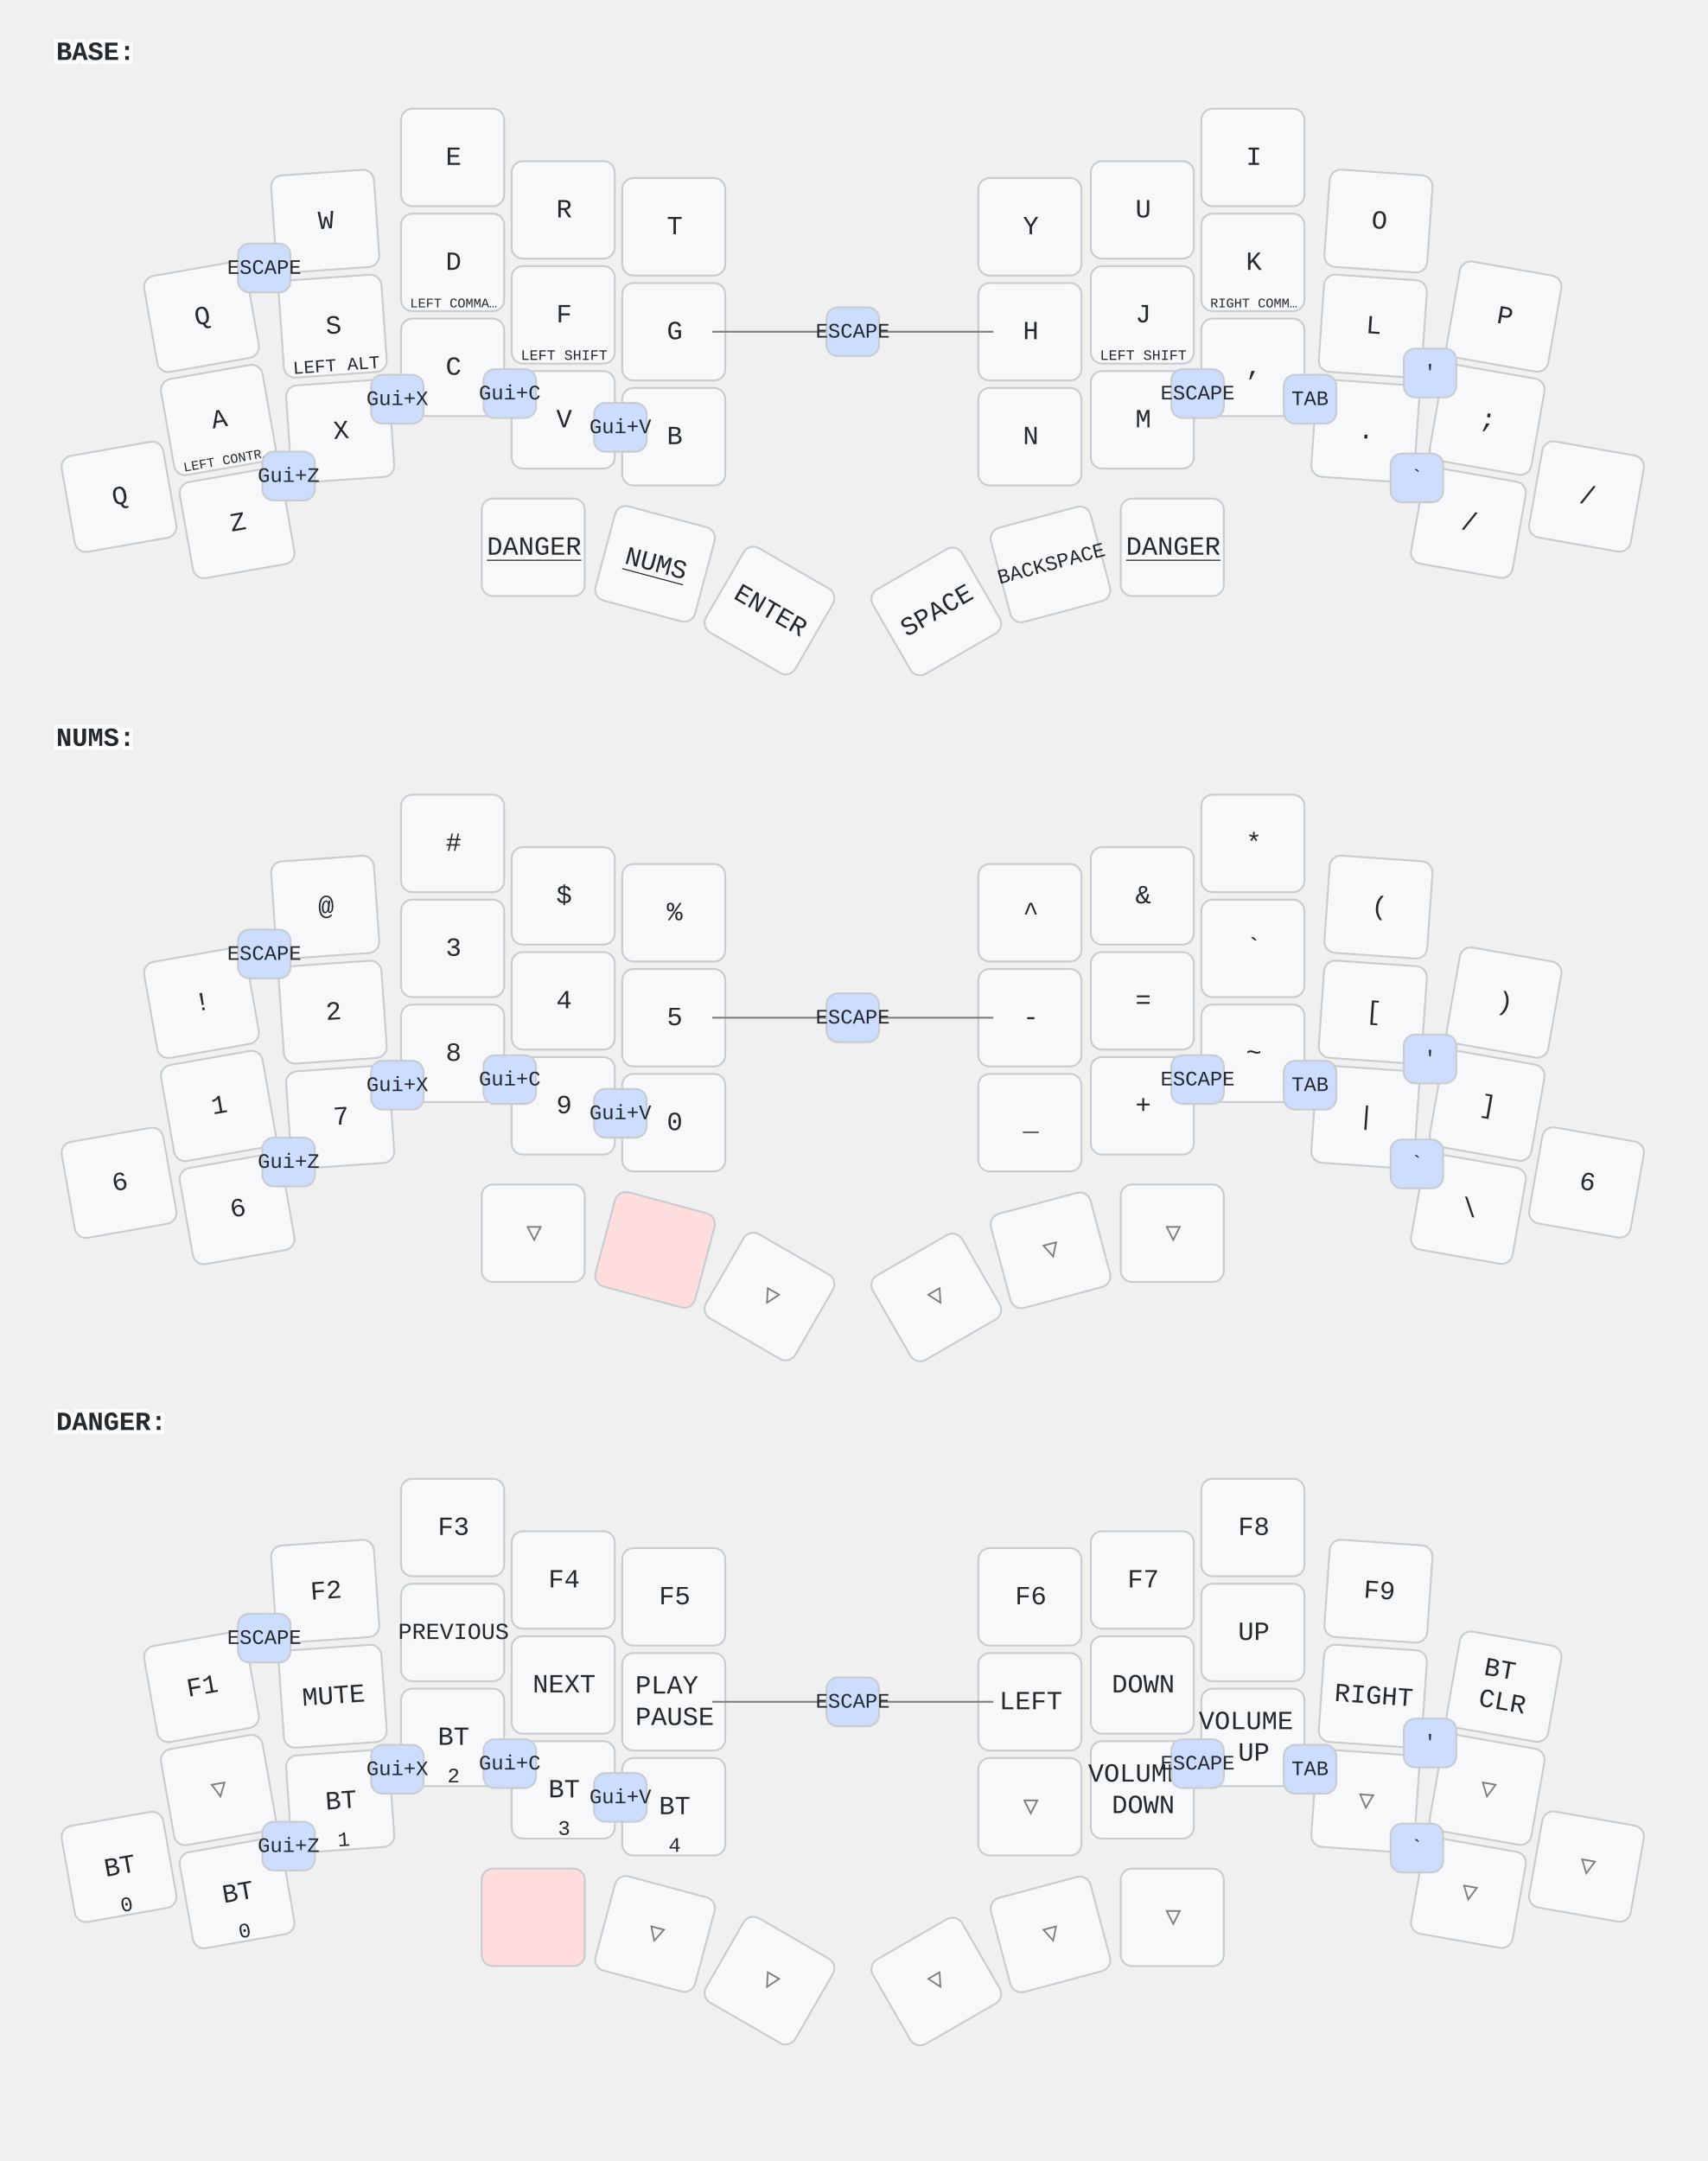
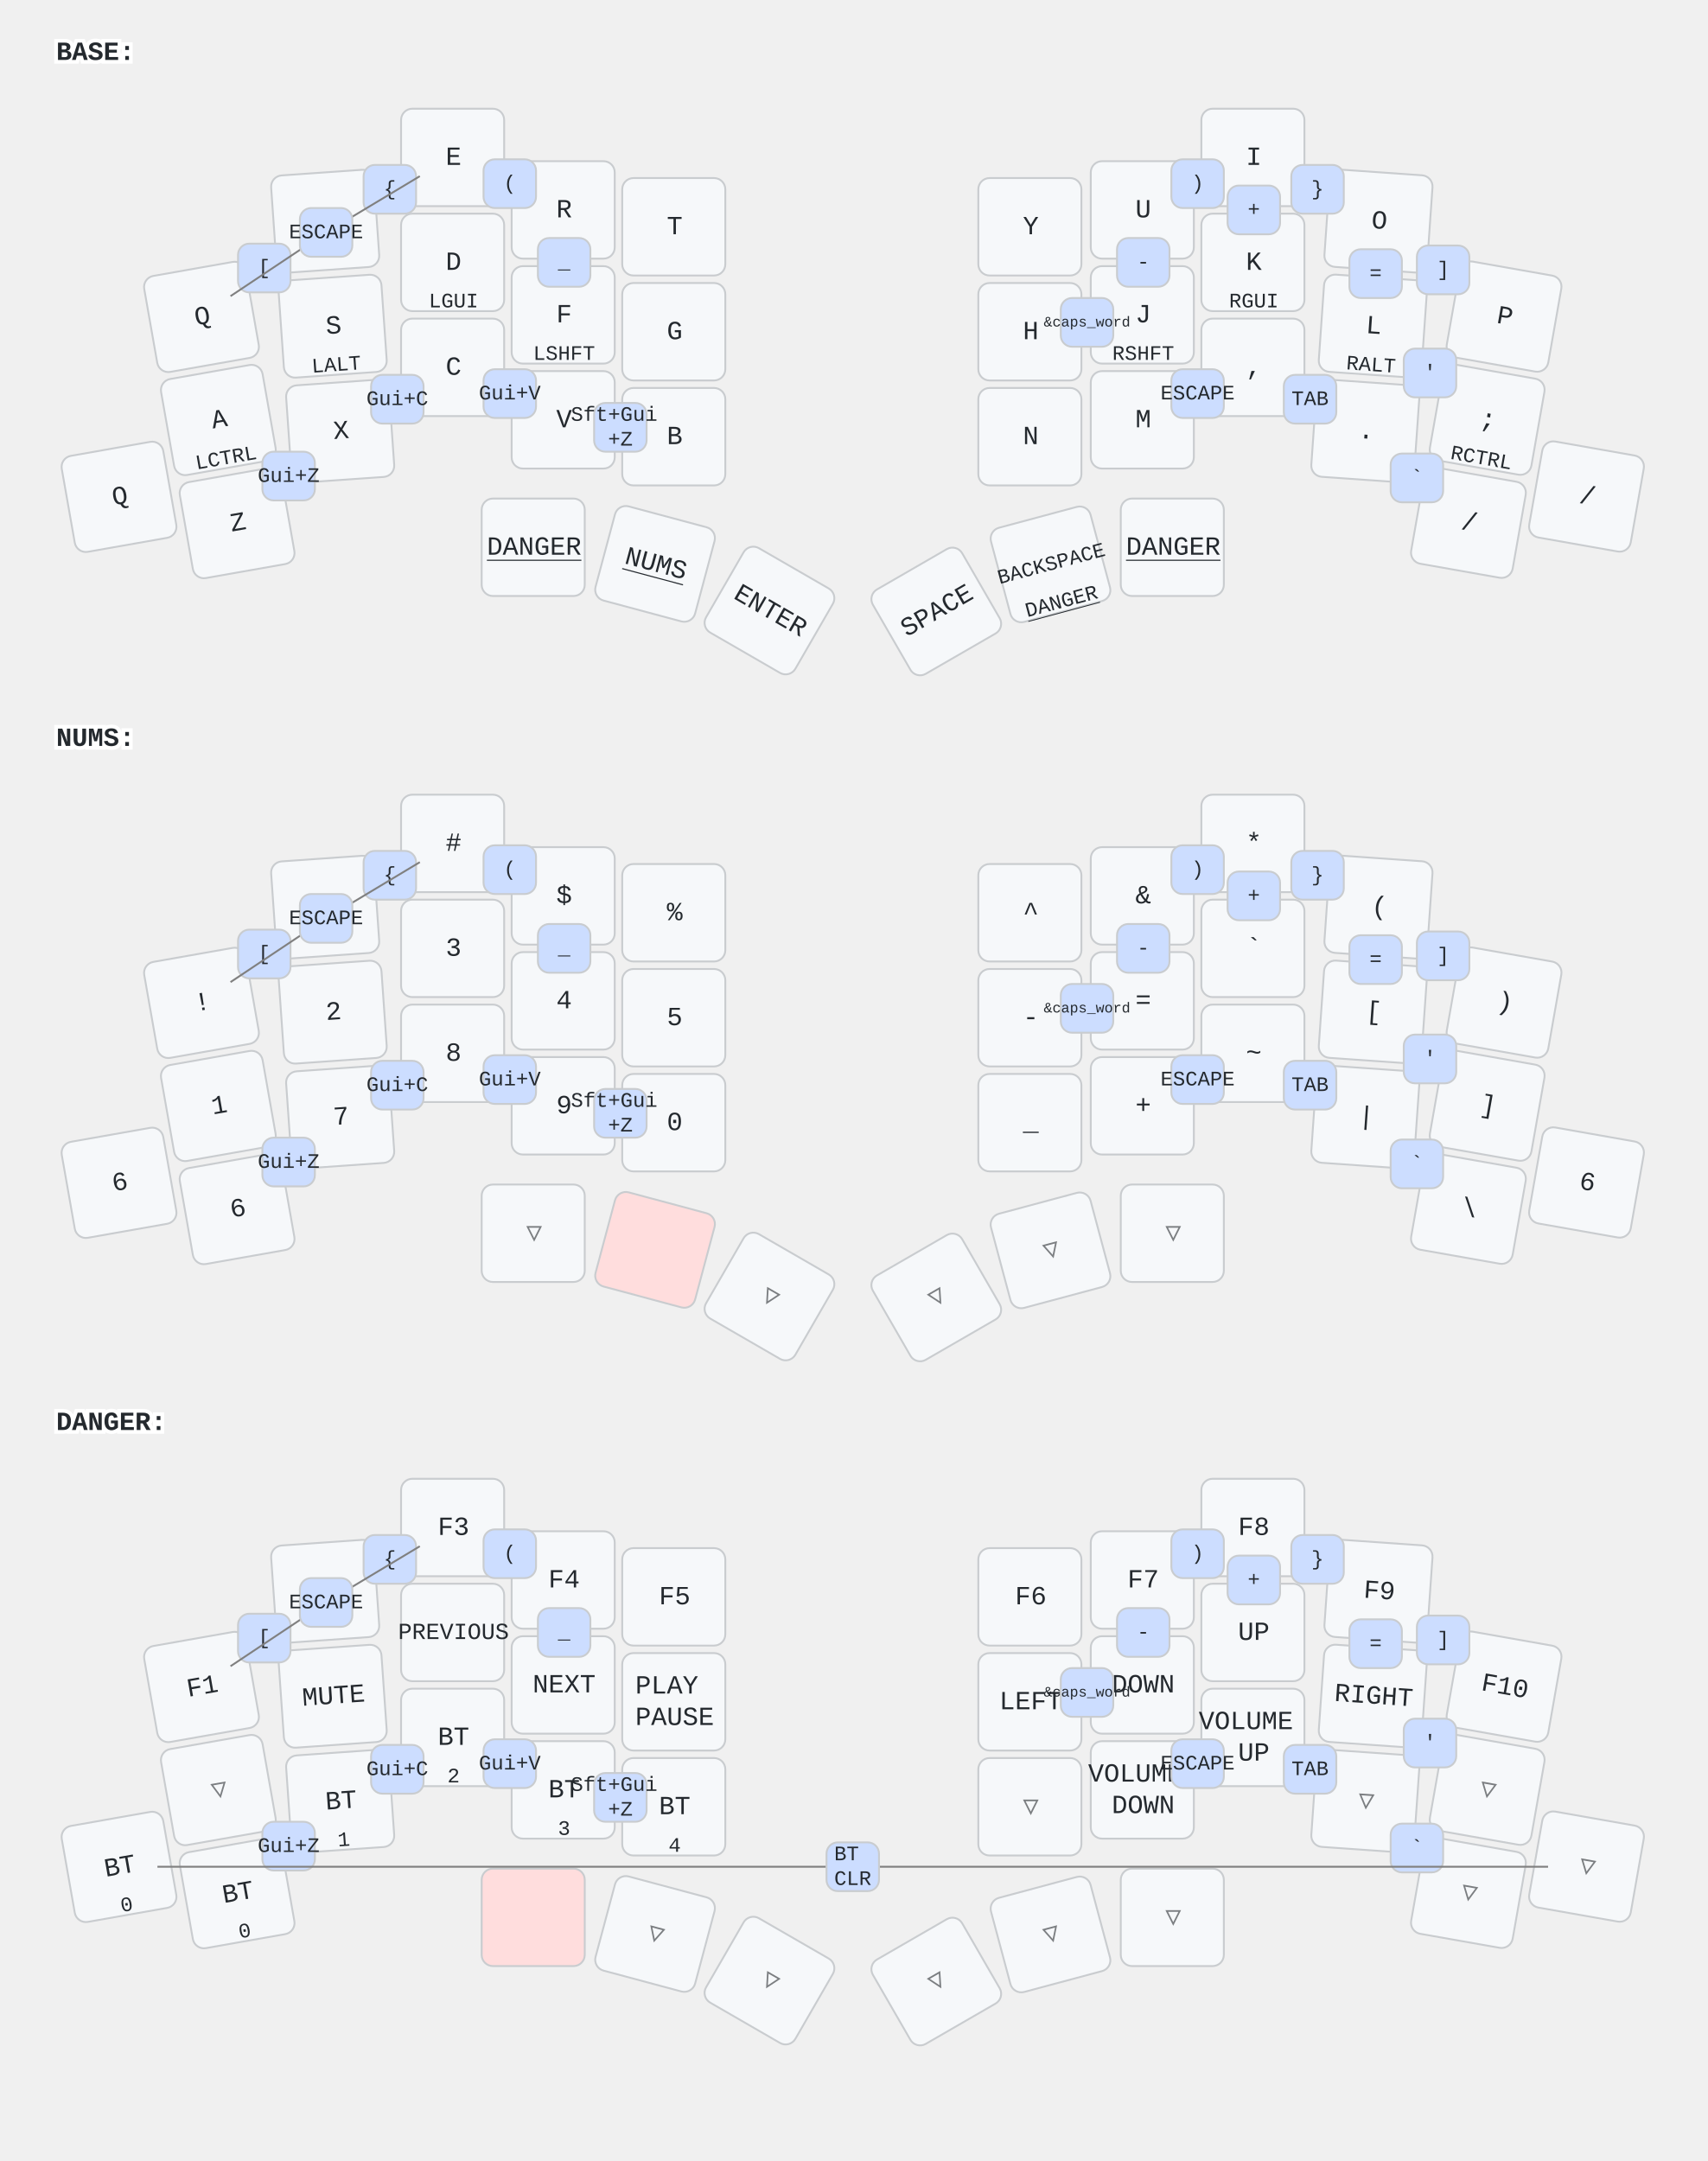
<svg xmlns="http://www.w3.org/2000/svg" width="911" height="1153" viewBox="0 0 911 1153" class="keymap">
  <style>/* inherit to force styles through use tags */
svg path {
    fill: inherit;
}

/* font and background color specifications */
svg.keymap {
    font-family: SFMono-Regular,Consolas,Liberation Mono,Menlo,monospace;
    font-size: 14px;
    font-kerning: normal;
    text-rendering: optimizeLegibility;
    fill: #24292e;
}

/* default key styling */
rect.key {
    fill: #f6f8fa;
}

rect.key, rect.combo {
    stroke: #c9cccf;
    stroke-width: 1;
}

/* default key side styling, only used is draw_key_sides is set */
rect.side {
    filter: brightness(90%);
}

/* color accent for combo boxes */
rect.combo, rect.combo-separate {
    fill: #cdf;
}

/* color accent for held keys */
rect.held, rect.combo.held {
    fill: #fdd;
}

/* color accent for ghost (optional) keys */
rect.ghost, rect.combo.ghost {
    stroke-dasharray: 4, 4;
    stroke-width: 2;
}

text {
    text-anchor: middle;
    dominant-baseline: middle;
}

/* styling for layer labels */
text.label {
    font-weight: bold;
    text-anchor: start;
    stroke: white;
    stroke-width: 4;
    paint-order: stroke;
}

/* styling for optional footer */
text.footer {
    text-anchor: end;
    dominant-baseline: auto;
    stroke: white;
    stroke-width: 4;
    paint-order: stroke;
}

/* styling for combo tap, and key non-tap label text */
text.combo, text.hold, text.shifted, text.left, text.right {
    font-size: 11px;
}

text.hold {
    text-anchor: middle;
    dominant-baseline: auto;
}

text.shifted {
    text-anchor: middle;
    dominant-baseline: hanging;
}

text.left {
    text-anchor: start;
}

text.right {
    text-anchor: end;
}

text.layer-activator {
    text-decoration: underline;
}

/* styling for hold/shifted label text in combo box */
text.combo.hold, text.combo.shifted, text.combo.left, text.combo.right {
    font-size: 8px;
}

/* lighter symbol for transparent keys */
text.trans {
    fill: #7b7e81;
}

/* styling for combo dendrons */
path.combo {
    stroke-width: 1;
    stroke: gray;
    fill: none;
}

/* Start Tabler Icons Cleanup */
/* cannot use height/width with glyphs */
.icon-tabler &gt; path {
    fill: inherit;
    stroke: inherit;
    stroke-width: 2;
}
/* hide tabler's default box */
.icon-tabler &gt; path[stroke="none"][fill="none"] {
    visibility: hidden;
}
/* End Tabler Icons Cleanup */
</style>
  <g transform="translate(30, 0)" class="layer-BASE">
    <text x="0" y="28" class="label" id="BASE">BASE:</text>
    <g transform="translate(0, 56)">
      <g transform="translate(78, 113) rotate(-10.0)" class="key keypos-0">
        <rect rx="6" ry="6" x="-28" y="-26" width="55" height="52" class="key" />
        <text x="0" y="0" class="key tap">Q</text>
      </g>
      <g transform="translate(144, 62) rotate(-4.0)" class="key keypos-1">
        <rect rx="6" ry="6" x="-28" y="-26" width="55" height="52" class="key" />
        <text x="0" y="0" class="key tap">W</text>
      </g>
      <g transform="translate(212, 28)" class="key keypos-2">
        <rect rx="6" ry="6" x="-28" y="-26" width="55" height="52" class="key" />
        <text x="0" y="0" class="key tap">E</text>
      </g>
      <g transform="translate(271, 56)" class="key keypos-3">
        <rect rx="6" ry="6" x="-28" y="-26" width="55" height="52" class="key" />
        <text x="0" y="0" class="key tap">R</text>
      </g>
      <g transform="translate(330, 65)" class="key keypos-4">
        <rect rx="6" ry="6" x="-28" y="-26" width="55" height="52" class="key" />
        <text x="0" y="0" class="key tap">T</text>
      </g>
      <g transform="translate(520, 65)" class="key keypos-5">
        <rect rx="6" ry="6" x="-28" y="-26" width="55" height="52" class="key" />
        <text x="0" y="0" class="key tap">Y</text>
      </g>
      <g transform="translate(580, 56)" class="key keypos-6">
        <rect rx="6" ry="6" x="-28" y="-26" width="55" height="52" class="key" />
        <text x="0" y="0" class="key tap">U</text>
      </g>
      <g transform="translate(639, 28)" class="key keypos-7">
        <rect rx="6" ry="6" x="-28" y="-26" width="55" height="52" class="key" />
        <text x="0" y="0" class="key tap">I</text>
      </g>
      <g transform="translate(706, 62) rotate(4.0)" class="key keypos-8">
        <rect rx="6" ry="6" x="-28" y="-26" width="55" height="52" class="key" />
        <text x="0" y="0" class="key tap">O</text>
      </g>
      <g transform="translate(773, 113) rotate(10.0)" class="key keypos-9">
        <rect rx="6" ry="6" x="-28" y="-26" width="55" height="52" class="key" />
        <text x="0" y="0" class="key tap">P</text>
      </g>
      <g transform="translate(87, 168) rotate(-10.0)" class="key keypos-10">
        <rect rx="6" ry="6" x="-28" y="-26" width="55" height="52" class="key" />
        <text x="0" y="0" class="key tap">A</text>
-         <text x="0" y="24" class="key hold">
-           <tspan style="font-size: 64%">LEFT CONTR…</tspan>
-         </text>
+         <text x="0" y="24" class="key hold">LCTRL</text>
      </g>
      <g transform="translate(148, 118) rotate(-4.0)" class="key keypos-11">
        <rect rx="6" ry="6" x="-28" y="-26" width="55" height="52" class="key" />
        <text x="0" y="0" class="key tap">S</text>
-         <text x="0" y="24" class="key hold">
-           <tspan style="font-size: 88%">LEFT ALT</tspan>
-         </text>
+         <text x="0" y="24" class="key hold">LALT</text>
      </g>
      <g transform="translate(212, 84)" class="key keypos-12">
        <rect rx="6" ry="6" x="-28" y="-26" width="55" height="52" class="key" />
        <text x="0" y="0" class="key tap">D</text>
-         <text x="0" y="24" class="key hold">
-           <tspan style="font-size: 64%">LEFT COMMA…</tspan>
-         </text>
+         <text x="0" y="24" class="key hold">LGUI</text>
      </g>
      <g transform="translate(271, 112)" class="key keypos-13">
        <rect rx="6" ry="6" x="-28" y="-26" width="55" height="52" class="key" />
        <text x="0" y="0" class="key tap">F</text>
-         <text x="0" y="24" class="key hold">
-           <tspan style="font-size: 70%">LEFT SHIFT</tspan>
-         </text>
+         <text x="0" y="24" class="key hold">LSHFT</text>
      </g>
      <g transform="translate(330, 121)" class="key keypos-14">
        <rect rx="6" ry="6" x="-28" y="-26" width="55" height="52" class="key" />
        <text x="0" y="0" class="key tap">G</text>
      </g>
      <g transform="translate(520, 121)" class="key keypos-15">
        <rect rx="6" ry="6" x="-28" y="-26" width="55" height="52" class="key" />
        <text x="0" y="0" class="key tap">H</text>
      </g>
      <g transform="translate(580, 112)" class="key keypos-16">
        <rect rx="6" ry="6" x="-28" y="-26" width="55" height="52" class="key" />
        <text x="0" y="0" class="key tap">J</text>
-         <text x="0" y="24" class="key hold">
-           <tspan style="font-size: 70%">LEFT SHIFT</tspan>
-         </text>
+         <text x="0" y="24" class="key hold">RSHFT</text>
      </g>
      <g transform="translate(639, 84)" class="key keypos-17">
        <rect rx="6" ry="6" x="-28" y="-26" width="55" height="52" class="key" />
        <text x="0" y="0" class="key tap">K</text>
-         <text x="0" y="24" class="key hold">
-           <tspan style="font-size: 64%">RIGHT COMM…</tspan>
-         </text>
+         <text x="0" y="24" class="key hold">RGUI</text>
      </g>
      <g transform="translate(703, 118) rotate(4.0)" class="key keypos-18">
        <rect rx="6" ry="6" x="-28" y="-26" width="55" height="52" class="key" />
        <text x="0" y="0" class="key tap">L</text>
+         <text x="0" y="24" class="key hold">RALT</text>
      </g>
      <g transform="translate(764, 168) rotate(10.0)" class="key keypos-19">
        <rect rx="6" ry="6" x="-28" y="-26" width="55" height="52" class="key" />
        <text x="0" y="0" class="key tap">;</text>
+         <text x="0" y="24" class="key hold">RCTRL</text>
      </g>
      <g transform="translate(34, 209) rotate(-10.0)" class="key keypos-20">
        <rect rx="6" ry="6" x="-28" y="-26" width="55" height="52" class="key" />
        <text x="0" y="0" class="key tap">Q</text>
      </g>
      <g transform="translate(97, 223) rotate(-10.0)" class="key keypos-21">
        <rect rx="6" ry="6" x="-28" y="-26" width="55" height="52" class="key" />
        <text x="0" y="0" class="key tap">Z</text>
      </g>
      <g transform="translate(152, 174) rotate(-4.0)" class="key keypos-22">
        <rect rx="6" ry="6" x="-28" y="-26" width="55" height="52" class="key" />
        <text x="0" y="0" class="key tap">X</text>
      </g>
      <g transform="translate(212, 140)" class="key keypos-23">
        <rect rx="6" ry="6" x="-28" y="-26" width="55" height="52" class="key" />
        <text x="0" y="0" class="key tap">C</text>
      </g>
      <g transform="translate(271, 168)" class="key keypos-24">
        <rect rx="6" ry="6" x="-28" y="-26" width="55" height="52" class="key" />
        <text x="0" y="0" class="key tap">V</text>
      </g>
      <g transform="translate(330, 177)" class="key keypos-25">
        <rect rx="6" ry="6" x="-28" y="-26" width="55" height="52" class="key" />
        <text x="0" y="0" class="key tap">B</text>
      </g>
      <g transform="translate(520, 177)" class="key keypos-26">
        <rect rx="6" ry="6" x="-28" y="-26" width="55" height="52" class="key" />
        <text x="0" y="0" class="key tap">N</text>
      </g>
      <g transform="translate(580, 168)" class="key keypos-27">
        <rect rx="6" ry="6" x="-28" y="-26" width="55" height="52" class="key" />
        <text x="0" y="0" class="key tap">M</text>
      </g>
      <g transform="translate(639, 140)" class="key keypos-28">
        <rect rx="6" ry="6" x="-28" y="-26" width="55" height="52" class="key" />
        <text x="0" y="0" class="key tap">,</text>
      </g>
      <g transform="translate(699, 174) rotate(4.0)" class="key keypos-29">
        <rect rx="6" ry="6" x="-28" y="-26" width="55" height="52" class="key" />
        <text x="0" y="0" class="key tap">.</text>
      </g>
      <g transform="translate(754, 223) rotate(10.0)" class="key keypos-30">
        <rect rx="6" ry="6" x="-28" y="-26" width="55" height="52" class="key" />
        <text x="0" y="0" class="key tap">/</text>
      </g>
      <g transform="translate(817, 209) rotate(10.0)" class="key keypos-31">
        <rect rx="6" ry="6" x="-28" y="-26" width="55" height="52" class="key" />
        <text x="0" y="0" class="key tap">/</text>
      </g>
      <g transform="translate(255, 236)" class="key keypos-32">
        <rect rx="6" ry="6" x="-28" y="-26" width="55" height="52" class="key" />
        <a href="#DANGER">
          <text x="0" y="0" class="key tap layer-activator">DANGER</text>
        </a>
      </g>
      <g transform="translate(320, 245) rotate(15.0)" class="key keypos-33">
        <rect rx="6" ry="6" x="-28" y="-26" width="55" height="52" class="key" />
        <a href="#NUMS">
          <text x="0" y="0" class="key tap layer-activator">NUMS</text>
        </a>
      </g>
      <g transform="translate(381, 270) rotate(30.0)" class="key keypos-34">
        <rect rx="6" ry="6" x="-28" y="-26" width="55" height="52" class="key" />
        <text x="0" y="0" class="key tap">ENTER</text>
      </g>
      <g transform="translate(470, 270) rotate(-30.0)" class="key keypos-35">
        <rect rx="6" ry="6" x="-28" y="-26" width="55" height="52" class="key" />
        <text x="0" y="0" class="key tap">SPACE</text>
      </g>
      <g transform="translate(531, 245) rotate(-15.0)" class="key keypos-36">
        <rect rx="6" ry="6" x="-28" y="-26" width="55" height="52" class="key" />
        <text x="0" y="0" class="key tap">
          <tspan style="font-size: 78%">BACKSPACE</tspan>
        </text>
+         <a href="#DANGER">
+           <text x="0" y="24" class="key hold layer-activator">DANGER</text>
+         </a>
      </g>
      <g transform="translate(596, 236)" class="key keypos-37">
        <rect rx="6" ry="6" x="-28" y="-26" width="55" height="52" class="key" />
        <a href="#DANGER">
          <text x="0" y="0" class="key tap layer-activator">DANGER</text>
        </a>
      </g>
      <g class="combo combopos-0">
+         <rect rx="6" ry="6" x="228" y="29" width="28" height="26" class="combo" />
+         <text x="242" y="42" class="combo tap">(</text>
+       </g>
+       <g class="combo combopos-1">
+         <rect rx="6" ry="6" x="595" y="29" width="28" height="26" class="combo" />
+         <text x="609" y="42" class="combo tap">)</text>
+       </g>
+       <g class="combo combopos-2">
+         <rect rx="6" ry="6" x="97" y="74" width="28" height="26" class="combo" />
+         <text x="111" y="87" class="combo tap">[</text>
+       </g>
+       <g class="combo combopos-3">
+         <rect rx="6" ry="6" x="726" y="75" width="28" height="26" class="combo" />
+         <text x="740" y="88" class="combo tap">]</text>
+       </g>
+       <g class="combo combopos-4">
+         <rect rx="6" ry="6" x="164" y="32" width="28" height="26" class="combo" />
+         <text x="178" y="45" class="combo tap">{</text>
+       </g>
+       <g class="combo combopos-5">
+         <rect rx="6" ry="6" x="659" y="32" width="28" height="26" class="combo" />
+         <text x="673" y="45" class="combo tap">}</text>
+       </g>
+       <g class="combo combopos-6">
+         <rect rx="6" ry="6" x="536" y="103" width="28" height="26" class="combo" />
+         <text x="550" y="116" class="combo tap">
+           <tspan style="font-size: 70%">&amp;caps_word</tspan>
+         </text>
+       </g>
+       <g class="combo combopos-7">
+         <path d="M144,68 l-51,34" class="combo" />
+         <path d="M144,68 l50,-30" class="combo" />
+         <rect rx="6" ry="6" x="130" y="55" width="28" height="26" class="combo" />
+         <text x="144" y="68" class="combo tap">ESCAPE</text>
+       </g>
+       <g class="combo combopos-8">
        <rect rx="6" ry="6" x="595" y="141" width="28" height="26" class="combo" />
        <text x="609" y="154" class="combo tap">ESCAPE</text>
      </g>
-       <g class="combo combopos-1">
+       <g class="combo combopos-9">
        <rect rx="6" ry="6" x="655" y="144" width="28" height="26" class="combo" />
        <text x="669" y="157" class="combo tap">TAB</text>
      </g>
-       <g class="combo combopos-2">
+       <g class="combo combopos-10">
        <rect rx="6" ry="6" x="712" y="186" width="28" height="26" class="combo" />
        <text x="726" y="199" class="combo tap">`</text>
      </g>
-       <g class="combo combopos-3">
-         <rect rx="6" ry="6" x="97" y="74" width="28" height="26" class="combo" />
-         <text x="111" y="87" class="combo tap">ESCAPE</text>
-       </g>
-       <g class="combo combopos-4">
+       <g class="combo combopos-11">
        <rect rx="6" ry="6" x="110" y="185" width="28" height="26" class="combo" />
        <text x="124" y="198" class="combo tap">Gui+Z</text>
      </g>
-       <g class="combo combopos-5">
+       <g class="combo combopos-12">
+         <rect rx="6" ry="6" x="287" y="159" width="28" height="26" class="combo" />
+         <text x="301" y="172" class="combo tap">
+           <tspan x="301" dy="-0.6em">Sft+Gui</tspan>
+           <tspan x="301" dy="1.2em">+Z</tspan>
+         </text>
+       </g>
+       <g class="combo combopos-13">
+         <rect rx="6" ry="6" x="168" y="144" width="28" height="26" class="combo" />
+         <text x="182" y="157" class="combo tap">Gui+C</text>
+       </g>
+       <g class="combo combopos-14">
+         <rect rx="6" ry="6" x="228" y="141" width="28" height="26" class="combo" />
+         <text x="242" y="154" class="combo tap">Gui+V</text>
+       </g>
+       <g class="combo combopos-15">
        <rect rx="6" ry="6" x="719" y="130" width="28" height="26" class="combo" />
        <text x="733" y="143" class="combo tap">'</text>
      </g>
-       <g class="combo combopos-6">
-         <rect rx="6" ry="6" x="168" y="144" width="28" height="26" class="combo" />
-         <text x="182" y="157" class="combo tap">Gui+X</text>
-       </g>
-       <g class="combo combopos-7">
-         <rect rx="6" ry="6" x="228" y="141" width="28" height="26" class="combo" />
-         <text x="242" y="154" class="combo tap">Gui+C</text>
-       </g>
-       <g class="combo combopos-8">
-         <rect rx="6" ry="6" x="287" y="159" width="28" height="26" class="combo" />
-         <text x="301" y="172" class="combo tap">Gui+V</text>
-       </g>
-       <g class="combo combopos-9">
-         <path d="M425,121 l-75,0" class="combo" />
-         <path d="M425,121 l75,0" class="combo" />
-         <rect rx="6" ry="6" x="411" y="108" width="28" height="26" class="combo" />
-         <text x="425" y="121" class="combo tap">ESCAPE</text>
+       <g class="combo combopos-16">
+         <rect rx="6" ry="6" x="257" y="71" width="28" height="26" class="combo" />
+         <text x="271" y="84" class="combo tap">_</text>
+       </g>
+       <g class="combo combopos-17">
+         <rect rx="6" ry="6" x="566" y="71" width="28" height="26" class="combo" />
+         <text x="580" y="84" class="combo tap">-</text>
+       </g>
+       <g class="combo combopos-18">
+         <rect rx="6" ry="6" x="625" y="43" width="28" height="26" class="combo" />
+         <text x="639" y="56" class="combo tap">+</text>
+       </g>
+       <g class="combo combopos-19">
+         <rect rx="6" ry="6" x="690" y="77" width="28" height="26" class="combo" />
+         <text x="704" y="90" class="combo tap">=</text>
      </g>
    </g>
  </g>
  <g transform="translate(30, 366)" class="layer-NUMS">
    <text x="0" y="28" class="label" id="NUMS">NUMS:</text>
    <g transform="translate(0, 56)">
      <g transform="translate(78, 113) rotate(-10.0)" class="key keypos-0">
        <rect rx="6" ry="6" x="-28" y="-26" width="55" height="52" class="key" />
        <text x="0" y="0" class="key tap">!</text>
      </g>
      <g transform="translate(144, 62) rotate(-4.0)" class="key keypos-1">
        <rect rx="6" ry="6" x="-28" y="-26" width="55" height="52" class="key" />
        <text x="0" y="0" class="key tap">@</text>
      </g>
      <g transform="translate(212, 28)" class="key keypos-2">
        <rect rx="6" ry="6" x="-28" y="-26" width="55" height="52" class="key" />
        <text x="0" y="0" class="key tap">#</text>
      </g>
      <g transform="translate(271, 56)" class="key keypos-3">
        <rect rx="6" ry="6" x="-28" y="-26" width="55" height="52" class="key" />
        <text x="0" y="0" class="key tap">$</text>
      </g>
      <g transform="translate(330, 65)" class="key keypos-4">
        <rect rx="6" ry="6" x="-28" y="-26" width="55" height="52" class="key" />
        <text x="0" y="0" class="key tap">%</text>
      </g>
      <g transform="translate(520, 65)" class="key keypos-5">
        <rect rx="6" ry="6" x="-28" y="-26" width="55" height="52" class="key" />
        <text x="0" y="0" class="key tap">^</text>
      </g>
      <g transform="translate(580, 56)" class="key keypos-6">
        <rect rx="6" ry="6" x="-28" y="-26" width="55" height="52" class="key" />
        <text x="0" y="0" class="key tap">&amp;</text>
      </g>
      <g transform="translate(639, 28)" class="key keypos-7">
        <rect rx="6" ry="6" x="-28" y="-26" width="55" height="52" class="key" />
        <text x="0" y="0" class="key tap">*</text>
      </g>
      <g transform="translate(706, 62) rotate(4.0)" class="key keypos-8">
        <rect rx="6" ry="6" x="-28" y="-26" width="55" height="52" class="key" />
        <text x="0" y="0" class="key tap">(</text>
      </g>
      <g transform="translate(773, 113) rotate(10.0)" class="key keypos-9">
        <rect rx="6" ry="6" x="-28" y="-26" width="55" height="52" class="key" />
        <text x="0" y="0" class="key tap">)</text>
      </g>
      <g transform="translate(87, 168) rotate(-10.0)" class="key keypos-10">
        <rect rx="6" ry="6" x="-28" y="-26" width="55" height="52" class="key" />
        <text x="0" y="0" class="key tap">1</text>
      </g>
      <g transform="translate(148, 118) rotate(-4.0)" class="key keypos-11">
        <rect rx="6" ry="6" x="-28" y="-26" width="55" height="52" class="key" />
        <text x="0" y="0" class="key tap">2</text>
      </g>
      <g transform="translate(212, 84)" class="key keypos-12">
        <rect rx="6" ry="6" x="-28" y="-26" width="55" height="52" class="key" />
        <text x="0" y="0" class="key tap">3</text>
      </g>
      <g transform="translate(271, 112)" class="key keypos-13">
        <rect rx="6" ry="6" x="-28" y="-26" width="55" height="52" class="key" />
        <text x="0" y="0" class="key tap">4</text>
      </g>
      <g transform="translate(330, 121)" class="key keypos-14">
        <rect rx="6" ry="6" x="-28" y="-26" width="55" height="52" class="key" />
        <text x="0" y="0" class="key tap">5</text>
      </g>
      <g transform="translate(520, 121)" class="key keypos-15">
        <rect rx="6" ry="6" x="-28" y="-26" width="55" height="52" class="key" />
        <text x="0" y="0" class="key tap">-</text>
      </g>
      <g transform="translate(580, 112)" class="key keypos-16">
        <rect rx="6" ry="6" x="-28" y="-26" width="55" height="52" class="key" />
        <text x="0" y="0" class="key tap">=</text>
      </g>
      <g transform="translate(639, 84)" class="key keypos-17">
        <rect rx="6" ry="6" x="-28" y="-26" width="55" height="52" class="key" />
        <text x="0" y="0" class="key tap">`</text>
      </g>
      <g transform="translate(703, 118) rotate(4.0)" class="key keypos-18">
        <rect rx="6" ry="6" x="-28" y="-26" width="55" height="52" class="key" />
        <text x="0" y="0" class="key tap">[</text>
      </g>
      <g transform="translate(764, 168) rotate(10.0)" class="key keypos-19">
        <rect rx="6" ry="6" x="-28" y="-26" width="55" height="52" class="key" />
        <text x="0" y="0" class="key tap">]</text>
      </g>
      <g transform="translate(34, 209) rotate(-10.0)" class="key keypos-20">
        <rect rx="6" ry="6" x="-28" y="-26" width="55" height="52" class="key" />
        <text x="0" y="0" class="key tap">6</text>
      </g>
      <g transform="translate(97, 223) rotate(-10.0)" class="key keypos-21">
        <rect rx="6" ry="6" x="-28" y="-26" width="55" height="52" class="key" />
        <text x="0" y="0" class="key tap">6</text>
      </g>
      <g transform="translate(152, 174) rotate(-4.0)" class="key keypos-22">
        <rect rx="6" ry="6" x="-28" y="-26" width="55" height="52" class="key" />
        <text x="0" y="0" class="key tap">7</text>
      </g>
      <g transform="translate(212, 140)" class="key keypos-23">
        <rect rx="6" ry="6" x="-28" y="-26" width="55" height="52" class="key" />
        <text x="0" y="0" class="key tap">8</text>
      </g>
      <g transform="translate(271, 168)" class="key keypos-24">
        <rect rx="6" ry="6" x="-28" y="-26" width="55" height="52" class="key" />
        <text x="0" y="0" class="key tap">9</text>
      </g>
      <g transform="translate(330, 177)" class="key keypos-25">
        <rect rx="6" ry="6" x="-28" y="-26" width="55" height="52" class="key" />
        <text x="0" y="0" class="key tap">0</text>
      </g>
      <g transform="translate(520, 177)" class="key keypos-26">
        <rect rx="6" ry="6" x="-28" y="-26" width="55" height="52" class="key" />
        <text x="0" y="0" class="key tap">_</text>
      </g>
      <g transform="translate(580, 168)" class="key keypos-27">
        <rect rx="6" ry="6" x="-28" y="-26" width="55" height="52" class="key" />
        <text x="0" y="0" class="key tap">+</text>
      </g>
      <g transform="translate(639, 140)" class="key keypos-28">
        <rect rx="6" ry="6" x="-28" y="-26" width="55" height="52" class="key" />
        <text x="0" y="0" class="key tap">~</text>
      </g>
      <g transform="translate(699, 174) rotate(4.0)" class="key keypos-29">
        <rect rx="6" ry="6" x="-28" y="-26" width="55" height="52" class="key" />
        <text x="0" y="0" class="key tap">|</text>
      </g>
      <g transform="translate(754, 223) rotate(10.0)" class="key keypos-30">
        <rect rx="6" ry="6" x="-28" y="-26" width="55" height="52" class="key" />
        <text x="0" y="0" class="key tap">\</text>
      </g>
      <g transform="translate(817, 209) rotate(10.0)" class="key keypos-31">
        <rect rx="6" ry="6" x="-28" y="-26" width="55" height="52" class="key" />
        <text x="0" y="0" class="key tap">6</text>
      </g>
      <g transform="translate(255, 236)" class="key trans keypos-32">
        <rect rx="6" ry="6" x="-28" y="-26" width="55" height="52" class="key trans" />
        <text x="0" y="0" class="key trans tap">▽</text>
      </g>
      <g transform="translate(320, 245) rotate(15.0)" class="key held keypos-33">
        <rect rx="6" ry="6" x="-28" y="-26" width="55" height="52" class="key held" />
      </g>
      <g transform="translate(381, 270) rotate(30.0)" class="key trans keypos-34">
        <rect rx="6" ry="6" x="-28" y="-26" width="55" height="52" class="key trans" />
        <text x="0" y="0" class="key trans tap">▽</text>
      </g>
      <g transform="translate(470, 270) rotate(-30.0)" class="key trans keypos-35">
        <rect rx="6" ry="6" x="-28" y="-26" width="55" height="52" class="key trans" />
        <text x="0" y="0" class="key trans tap">▽</text>
      </g>
      <g transform="translate(531, 245) rotate(-15.0)" class="key trans keypos-36">
        <rect rx="6" ry="6" x="-28" y="-26" width="55" height="52" class="key trans" />
        <text x="0" y="0" class="key trans tap">▽</text>
      </g>
      <g transform="translate(596, 236)" class="key trans keypos-37">
        <rect rx="6" ry="6" x="-28" y="-26" width="55" height="52" class="key trans" />
        <text x="0" y="0" class="key trans tap">▽</text>
      </g>
      <g class="combo combopos-0">
+         <rect rx="6" ry="6" x="228" y="29" width="28" height="26" class="combo" />
+         <text x="242" y="42" class="combo tap">(</text>
+       </g>
+       <g class="combo combopos-1">
+         <rect rx="6" ry="6" x="595" y="29" width="28" height="26" class="combo" />
+         <text x="609" y="42" class="combo tap">)</text>
+       </g>
+       <g class="combo combopos-2">
+         <rect rx="6" ry="6" x="97" y="74" width="28" height="26" class="combo" />
+         <text x="111" y="87" class="combo tap">[</text>
+       </g>
+       <g class="combo combopos-3">
+         <rect rx="6" ry="6" x="726" y="75" width="28" height="26" class="combo" />
+         <text x="740" y="88" class="combo tap">]</text>
+       </g>
+       <g class="combo combopos-4">
+         <rect rx="6" ry="6" x="164" y="32" width="28" height="26" class="combo" />
+         <text x="178" y="45" class="combo tap">{</text>
+       </g>
+       <g class="combo combopos-5">
+         <rect rx="6" ry="6" x="659" y="32" width="28" height="26" class="combo" />
+         <text x="673" y="45" class="combo tap">}</text>
+       </g>
+       <g class="combo combopos-6">
+         <rect rx="6" ry="6" x="536" y="103" width="28" height="26" class="combo" />
+         <text x="550" y="116" class="combo tap">
+           <tspan style="font-size: 70%">&amp;caps_word</tspan>
+         </text>
+       </g>
+       <g class="combo combopos-7">
+         <path d="M144,68 l-51,34" class="combo" />
+         <path d="M144,68 l50,-30" class="combo" />
+         <rect rx="6" ry="6" x="130" y="55" width="28" height="26" class="combo" />
+         <text x="144" y="68" class="combo tap">ESCAPE</text>
+       </g>
+       <g class="combo combopos-8">
        <rect rx="6" ry="6" x="595" y="141" width="28" height="26" class="combo" />
        <text x="609" y="154" class="combo tap">ESCAPE</text>
      </g>
-       <g class="combo combopos-1">
+       <g class="combo combopos-9">
        <rect rx="6" ry="6" x="655" y="144" width="28" height="26" class="combo" />
        <text x="669" y="157" class="combo tap">TAB</text>
      </g>
-       <g class="combo combopos-2">
+       <g class="combo combopos-10">
        <rect rx="6" ry="6" x="712" y="186" width="28" height="26" class="combo" />
        <text x="726" y="199" class="combo tap">`</text>
      </g>
-       <g class="combo combopos-3">
-         <rect rx="6" ry="6" x="97" y="74" width="28" height="26" class="combo" />
-         <text x="111" y="87" class="combo tap">ESCAPE</text>
-       </g>
-       <g class="combo combopos-4">
+       <g class="combo combopos-11">
        <rect rx="6" ry="6" x="110" y="185" width="28" height="26" class="combo" />
        <text x="124" y="198" class="combo tap">Gui+Z</text>
      </g>
-       <g class="combo combopos-5">
+       <g class="combo combopos-12">
+         <rect rx="6" ry="6" x="287" y="159" width="28" height="26" class="combo" />
+         <text x="301" y="172" class="combo tap">
+           <tspan x="301" dy="-0.6em">Sft+Gui</tspan>
+           <tspan x="301" dy="1.2em">+Z</tspan>
+         </text>
+       </g>
+       <g class="combo combopos-13">
+         <rect rx="6" ry="6" x="168" y="144" width="28" height="26" class="combo" />
+         <text x="182" y="157" class="combo tap">Gui+C</text>
+       </g>
+       <g class="combo combopos-14">
+         <rect rx="6" ry="6" x="228" y="141" width="28" height="26" class="combo" />
+         <text x="242" y="154" class="combo tap">Gui+V</text>
+       </g>
+       <g class="combo combopos-15">
        <rect rx="6" ry="6" x="719" y="130" width="28" height="26" class="combo" />
        <text x="733" y="143" class="combo tap">'</text>
      </g>
-       <g class="combo combopos-6">
-         <rect rx="6" ry="6" x="168" y="144" width="28" height="26" class="combo" />
-         <text x="182" y="157" class="combo tap">Gui+X</text>
-       </g>
-       <g class="combo combopos-7">
-         <rect rx="6" ry="6" x="228" y="141" width="28" height="26" class="combo" />
-         <text x="242" y="154" class="combo tap">Gui+C</text>
-       </g>
-       <g class="combo combopos-8">
-         <rect rx="6" ry="6" x="287" y="159" width="28" height="26" class="combo" />
-         <text x="301" y="172" class="combo tap">Gui+V</text>
-       </g>
-       <g class="combo combopos-9">
-         <path d="M425,121 l-75,0" class="combo" />
-         <path d="M425,121 l75,0" class="combo" />
-         <rect rx="6" ry="6" x="411" y="108" width="28" height="26" class="combo" />
-         <text x="425" y="121" class="combo tap">ESCAPE</text>
+       <g class="combo combopos-16">
+         <rect rx="6" ry="6" x="257" y="71" width="28" height="26" class="combo" />
+         <text x="271" y="84" class="combo tap">_</text>
+       </g>
+       <g class="combo combopos-17">
+         <rect rx="6" ry="6" x="566" y="71" width="28" height="26" class="combo" />
+         <text x="580" y="84" class="combo tap">-</text>
+       </g>
+       <g class="combo combopos-18">
+         <rect rx="6" ry="6" x="625" y="43" width="28" height="26" class="combo" />
+         <text x="639" y="56" class="combo tap">+</text>
+       </g>
+       <g class="combo combopos-19">
+         <rect rx="6" ry="6" x="690" y="77" width="28" height="26" class="combo" />
+         <text x="704" y="90" class="combo tap">=</text>
      </g>
    </g>
  </g>
  <g transform="translate(30, 731)" class="layer-DANGER">
    <text x="0" y="28" class="label" id="DANGER">DANGER:</text>
    <g transform="translate(0, 56)">
      <g transform="translate(78, 113) rotate(-10.0)" class="key keypos-0">
        <rect rx="6" ry="6" x="-28" y="-26" width="55" height="52" class="key" />
        <text x="0" y="0" class="key tap">F1</text>
      </g>
      <g transform="translate(144, 62) rotate(-4.0)" class="key keypos-1">
        <rect rx="6" ry="6" x="-28" y="-26" width="55" height="52" class="key" />
        <text x="0" y="0" class="key tap">F2</text>
      </g>
      <g transform="translate(212, 28)" class="key keypos-2">
        <rect rx="6" ry="6" x="-28" y="-26" width="55" height="52" class="key" />
        <text x="0" y="0" class="key tap">F3</text>
      </g>
      <g transform="translate(271, 56)" class="key keypos-3">
        <rect rx="6" ry="6" x="-28" y="-26" width="55" height="52" class="key" />
        <text x="0" y="0" class="key tap">F4</text>
      </g>
      <g transform="translate(330, 65)" class="key keypos-4">
        <rect rx="6" ry="6" x="-28" y="-26" width="55" height="52" class="key" />
        <text x="0" y="0" class="key tap">F5</text>
      </g>
      <g transform="translate(520, 65)" class="key keypos-5">
        <rect rx="6" ry="6" x="-28" y="-26" width="55" height="52" class="key" />
        <text x="0" y="0" class="key tap">F6</text>
      </g>
      <g transform="translate(580, 56)" class="key keypos-6">
        <rect rx="6" ry="6" x="-28" y="-26" width="55" height="52" class="key" />
        <text x="0" y="0" class="key tap">F7</text>
      </g>
      <g transform="translate(639, 28)" class="key keypos-7">
        <rect rx="6" ry="6" x="-28" y="-26" width="55" height="52" class="key" />
        <text x="0" y="0" class="key tap">F8</text>
      </g>
      <g transform="translate(706, 62) rotate(4.0)" class="key keypos-8">
        <rect rx="6" ry="6" x="-28" y="-26" width="55" height="52" class="key" />
        <text x="0" y="0" class="key tap">F9</text>
      </g>
      <g transform="translate(773, 113) rotate(10.0)" class="key keypos-9">
        <rect rx="6" ry="6" x="-28" y="-26" width="55" height="52" class="key" />
-         <text x="0" y="0" class="key tap">
-           <tspan x="0" dy="-0.6em">BT</tspan>
-           <tspan x="0" dy="1.2em">CLR</tspan>
-         </text>
+         <text x="0" y="0" class="key tap">F10</text>
      </g>
      <g transform="translate(87, 168) rotate(-10.0)" class="key trans keypos-10">
        <rect rx="6" ry="6" x="-28" y="-26" width="55" height="52" class="key trans" />
        <text x="0" y="0" class="key trans tap">▽</text>
      </g>
      <g transform="translate(148, 118) rotate(-4.0)" class="key keypos-11">
        <rect rx="6" ry="6" x="-28" y="-26" width="55" height="52" class="key" />
        <text x="0" y="0" class="key tap">MUTE</text>
      </g>
      <g transform="translate(212, 84)" class="key keypos-12">
        <rect rx="6" ry="6" x="-28" y="-26" width="55" height="52" class="key" />
        <text x="0" y="0" class="key tap">
          <tspan style="font-size: 88%">PREVIOUS</tspan>
        </text>
      </g>
      <g transform="translate(271, 112)" class="key keypos-13">
        <rect rx="6" ry="6" x="-28" y="-26" width="55" height="52" class="key" />
        <text x="0" y="0" class="key tap">NEXT</text>
      </g>
      <g transform="translate(330, 121)" class="key keypos-14">
        <rect rx="6" ry="6" x="-28" y="-26" width="55" height="52" class="key" />
        <text x="0" y="0" class="key tap">
          <tspan x="0" dy="-0.6em">PLAY</tspan>
          <tspan x="0" dy="1.2em">PAUSE</tspan>
        </text>
      </g>
      <g transform="translate(520, 121)" class="key keypos-15">
        <rect rx="6" ry="6" x="-28" y="-26" width="55" height="52" class="key" />
        <text x="0" y="0" class="key tap">LEFT</text>
      </g>
      <g transform="translate(580, 112)" class="key keypos-16">
        <rect rx="6" ry="6" x="-28" y="-26" width="55" height="52" class="key" />
        <text x="0" y="0" class="key tap">DOWN</text>
      </g>
      <g transform="translate(639, 84)" class="key keypos-17">
        <rect rx="6" ry="6" x="-28" y="-26" width="55" height="52" class="key" />
        <text x="0" y="0" class="key tap">UP</text>
      </g>
      <g transform="translate(703, 118) rotate(4.0)" class="key keypos-18">
        <rect rx="6" ry="6" x="-28" y="-26" width="55" height="52" class="key" />
        <text x="0" y="0" class="key tap">RIGHT</text>
      </g>
      <g transform="translate(764, 168) rotate(10.0)" class="key trans keypos-19">
        <rect rx="6" ry="6" x="-28" y="-26" width="55" height="52" class="key trans" />
        <text x="0" y="0" class="key trans tap">▽</text>
      </g>
      <g transform="translate(34, 209) rotate(-10.0)" class="key keypos-20">
        <rect rx="6" ry="6" x="-28" y="-26" width="55" height="52" class="key" />
        <text x="0" y="0" class="key tap">BT</text>
        <text x="0" y="24" class="key hold">0</text>
      </g>
      <g transform="translate(97, 223) rotate(-10.0)" class="key keypos-21">
        <rect rx="6" ry="6" x="-28" y="-26" width="55" height="52" class="key" />
        <text x="0" y="0" class="key tap">BT</text>
        <text x="0" y="24" class="key hold">0</text>
      </g>
      <g transform="translate(152, 174) rotate(-4.0)" class="key keypos-22">
        <rect rx="6" ry="6" x="-28" y="-26" width="55" height="52" class="key" />
        <text x="0" y="0" class="key tap">BT</text>
        <text x="0" y="24" class="key hold">1</text>
      </g>
      <g transform="translate(212, 140)" class="key keypos-23">
        <rect rx="6" ry="6" x="-28" y="-26" width="55" height="52" class="key" />
        <text x="0" y="0" class="key tap">BT</text>
        <text x="0" y="24" class="key hold">2</text>
      </g>
      <g transform="translate(271, 168)" class="key keypos-24">
        <rect rx="6" ry="6" x="-28" y="-26" width="55" height="52" class="key" />
        <text x="0" y="0" class="key tap">BT</text>
        <text x="0" y="24" class="key hold">3</text>
      </g>
      <g transform="translate(330, 177)" class="key keypos-25">
        <rect rx="6" ry="6" x="-28" y="-26" width="55" height="52" class="key" />
        <text x="0" y="0" class="key tap">BT</text>
        <text x="0" y="24" class="key hold">4</text>
      </g>
      <g transform="translate(520, 177)" class="key trans keypos-26">
        <rect rx="6" ry="6" x="-28" y="-26" width="55" height="52" class="key trans" />
        <text x="0" y="0" class="key trans tap">▽</text>
      </g>
      <g transform="translate(580, 168)" class="key keypos-27">
        <rect rx="6" ry="6" x="-28" y="-26" width="55" height="52" class="key" />
        <text x="0" y="0" class="key tap">
          <tspan x="0" dy="-0.6em">VOLUME</tspan>
          <tspan x="0" dy="1.2em">DOWN</tspan>
        </text>
      </g>
      <g transform="translate(639, 140)" class="key keypos-28">
        <rect rx="6" ry="6" x="-28" y="-26" width="55" height="52" class="key" />
        <text x="0" y="0" class="key tap">
          <tspan x="0" dy="-0.6em">VOLUME</tspan>
          <tspan x="0" dy="1.2em">UP</tspan>
        </text>
      </g>
      <g transform="translate(699, 174) rotate(4.0)" class="key trans keypos-29">
        <rect rx="6" ry="6" x="-28" y="-26" width="55" height="52" class="key trans" />
        <text x="0" y="0" class="key trans tap">▽</text>
      </g>
      <g transform="translate(754, 223) rotate(10.0)" class="key trans keypos-30">
        <rect rx="6" ry="6" x="-28" y="-26" width="55" height="52" class="key trans" />
        <text x="0" y="0" class="key trans tap">▽</text>
      </g>
      <g transform="translate(817, 209) rotate(10.0)" class="key trans keypos-31">
        <rect rx="6" ry="6" x="-28" y="-26" width="55" height="52" class="key trans" />
        <text x="0" y="0" class="key trans tap">▽</text>
      </g>
      <g transform="translate(255, 236)" class="key held keypos-32">
        <rect rx="6" ry="6" x="-28" y="-26" width="55" height="52" class="key held" />
      </g>
      <g transform="translate(320, 245) rotate(15.0)" class="key trans keypos-33">
        <rect rx="6" ry="6" x="-28" y="-26" width="55" height="52" class="key trans" />
        <text x="0" y="0" class="key trans tap">▽</text>
      </g>
      <g transform="translate(381, 270) rotate(30.0)" class="key trans keypos-34">
        <rect rx="6" ry="6" x="-28" y="-26" width="55" height="52" class="key trans" />
        <text x="0" y="0" class="key trans tap">▽</text>
      </g>
      <g transform="translate(470, 270) rotate(-30.0)" class="key trans keypos-35">
        <rect rx="6" ry="6" x="-28" y="-26" width="55" height="52" class="key trans" />
        <text x="0" y="0" class="key trans tap">▽</text>
      </g>
      <g transform="translate(531, 245) rotate(-15.0)" class="key trans keypos-36">
        <rect rx="6" ry="6" x="-28" y="-26" width="55" height="52" class="key trans" />
        <text x="0" y="0" class="key trans tap">▽</text>
      </g>
      <g transform="translate(596, 236)" class="key trans keypos-37">
        <rect rx="6" ry="6" x="-28" y="-26" width="55" height="52" class="key trans" />
        <text x="0" y="0" class="key trans tap">▽</text>
      </g>
      <g class="combo combopos-0">
+         <rect rx="6" ry="6" x="228" y="29" width="28" height="26" class="combo" />
+         <text x="242" y="42" class="combo tap">(</text>
+       </g>
+       <g class="combo combopos-1">
+         <rect rx="6" ry="6" x="595" y="29" width="28" height="26" class="combo" />
+         <text x="609" y="42" class="combo tap">)</text>
+       </g>
+       <g class="combo combopos-2">
+         <rect rx="6" ry="6" x="97" y="74" width="28" height="26" class="combo" />
+         <text x="111" y="87" class="combo tap">[</text>
+       </g>
+       <g class="combo combopos-3">
+         <rect rx="6" ry="6" x="726" y="75" width="28" height="26" class="combo" />
+         <text x="740" y="88" class="combo tap">]</text>
+       </g>
+       <g class="combo combopos-4">
+         <rect rx="6" ry="6" x="164" y="32" width="28" height="26" class="combo" />
+         <text x="178" y="45" class="combo tap">{</text>
+       </g>
+       <g class="combo combopos-5">
+         <rect rx="6" ry="6" x="659" y="32" width="28" height="26" class="combo" />
+         <text x="673" y="45" class="combo tap">}</text>
+       </g>
+       <g class="combo combopos-6">
+         <rect rx="6" ry="6" x="536" y="103" width="28" height="26" class="combo" />
+         <text x="550" y="116" class="combo tap">
+           <tspan style="font-size: 70%">&amp;caps_word</tspan>
+         </text>
+       </g>
+       <g class="combo combopos-7">
+         <path d="M144,68 l-51,34" class="combo" />
+         <path d="M144,68 l50,-30" class="combo" />
+         <rect rx="6" ry="6" x="130" y="55" width="28" height="26" class="combo" />
+         <text x="144" y="68" class="combo tap">ESCAPE</text>
+       </g>
+       <g class="combo combopos-8">
        <rect rx="6" ry="6" x="595" y="141" width="28" height="26" class="combo" />
        <text x="609" y="154" class="combo tap">ESCAPE</text>
      </g>
-       <g class="combo combopos-1">
+       <g class="combo combopos-9">
        <rect rx="6" ry="6" x="655" y="144" width="28" height="26" class="combo" />
        <text x="669" y="157" class="combo tap">TAB</text>
      </g>
-       <g class="combo combopos-2">
+       <g class="combo combopos-10">
        <rect rx="6" ry="6" x="712" y="186" width="28" height="26" class="combo" />
        <text x="726" y="199" class="combo tap">`</text>
      </g>
-       <g class="combo combopos-3">
-         <rect rx="6" ry="6" x="97" y="74" width="28" height="26" class="combo" />
-         <text x="111" y="87" class="combo tap">ESCAPE</text>
-       </g>
-       <g class="combo combopos-4">
+       <g class="combo combopos-11">
        <rect rx="6" ry="6" x="110" y="185" width="28" height="26" class="combo" />
        <text x="124" y="198" class="combo tap">Gui+Z</text>
      </g>
-       <g class="combo combopos-5">
+       <g class="combo combopos-12">
+         <rect rx="6" ry="6" x="287" y="159" width="28" height="26" class="combo" />
+         <text x="301" y="172" class="combo tap">
+           <tspan x="301" dy="-0.6em">Sft+Gui</tspan>
+           <tspan x="301" dy="1.2em">+Z</tspan>
+         </text>
+       </g>
+       <g class="combo combopos-13">
+         <rect rx="6" ry="6" x="168" y="144" width="28" height="26" class="combo" />
+         <text x="182" y="157" class="combo tap">Gui+C</text>
+       </g>
+       <g class="combo combopos-14">
+         <rect rx="6" ry="6" x="228" y="141" width="28" height="26" class="combo" />
+         <text x="242" y="154" class="combo tap">Gui+V</text>
+       </g>
+       <g class="combo combopos-15">
        <rect rx="6" ry="6" x="719" y="130" width="28" height="26" class="combo" />
        <text x="733" y="143" class="combo tap">'</text>
      </g>
-       <g class="combo combopos-6">
-         <rect rx="6" ry="6" x="168" y="144" width="28" height="26" class="combo" />
-         <text x="182" y="157" class="combo tap">Gui+X</text>
-       </g>
-       <g class="combo combopos-7">
-         <rect rx="6" ry="6" x="228" y="141" width="28" height="26" class="combo" />
-         <text x="242" y="154" class="combo tap">Gui+C</text>
-       </g>
-       <g class="combo combopos-8">
-         <rect rx="6" ry="6" x="287" y="159" width="28" height="26" class="combo" />
-         <text x="301" y="172" class="combo tap">Gui+V</text>
-       </g>
-       <g class="combo combopos-9">
-         <path d="M425,121 l-75,0" class="combo" />
-         <path d="M425,121 l75,0" class="combo" />
-         <rect rx="6" ry="6" x="411" y="108" width="28" height="26" class="combo" />
-         <text x="425" y="121" class="combo tap">ESCAPE</text>
+       <g class="combo combopos-16">
+         <rect rx="6" ry="6" x="257" y="71" width="28" height="26" class="combo" />
+         <text x="271" y="84" class="combo tap">_</text>
+       </g>
+       <g class="combo combopos-17">
+         <rect rx="6" ry="6" x="566" y="71" width="28" height="26" class="combo" />
+         <text x="580" y="84" class="combo tap">-</text>
+       </g>
+       <g class="combo combopos-18">
+         <rect rx="6" ry="6" x="625" y="43" width="28" height="26" class="combo" />
+         <text x="639" y="56" class="combo tap">+</text>
+       </g>
+       <g class="combo combopos-19">
+         <rect rx="6" ry="6" x="690" y="77" width="28" height="26" class="combo" />
+         <text x="704" y="90" class="combo tap">=</text>
+       </g>
+       <g class="combo combopos-20">
+         <path d="M425,209 l-371,0" class="combo" />
+         <path d="M425,209 l371,0" class="combo" />
+         <rect rx="6" ry="6" x="411" y="196" width="28" height="26" class="combo" />
+         <text x="425" y="209" class="combo tap">
+           <tspan x="425" dy="-0.6em">BT</tspan>
+           <tspan x="425" dy="1.2em">CLR</tspan>
+         </text>
      </g>
    </g>
  </g>
</svg>
